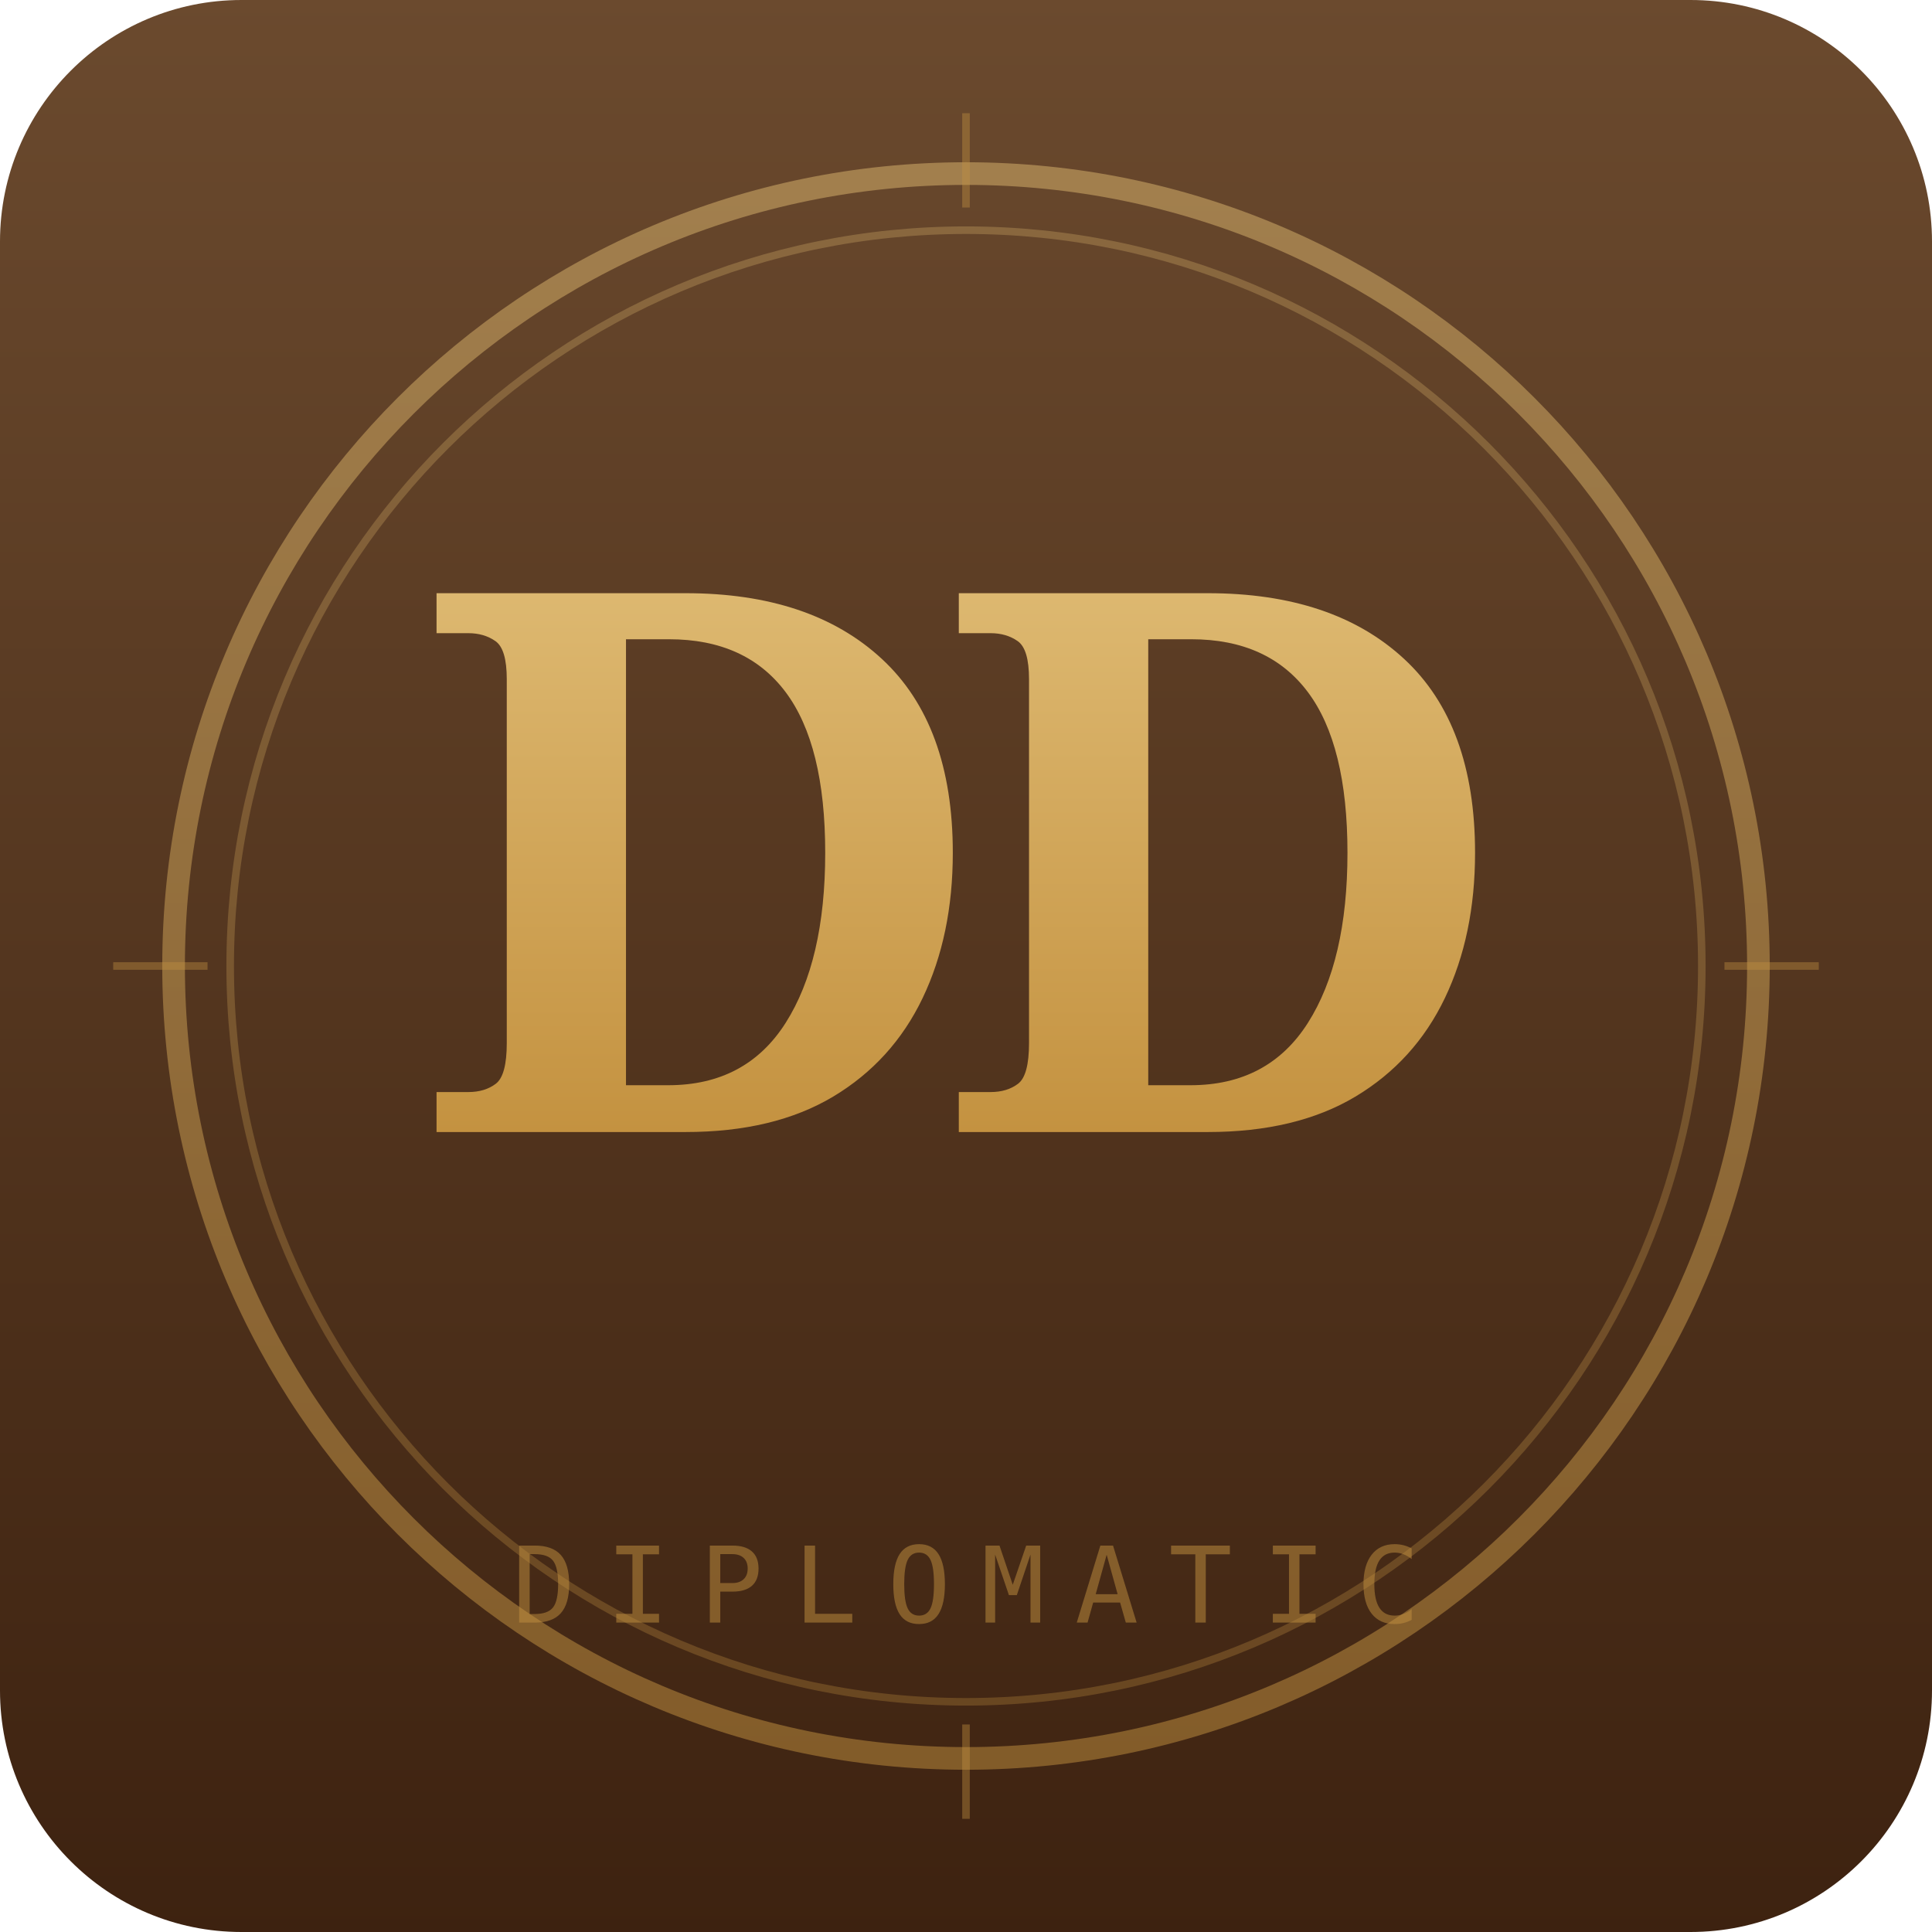
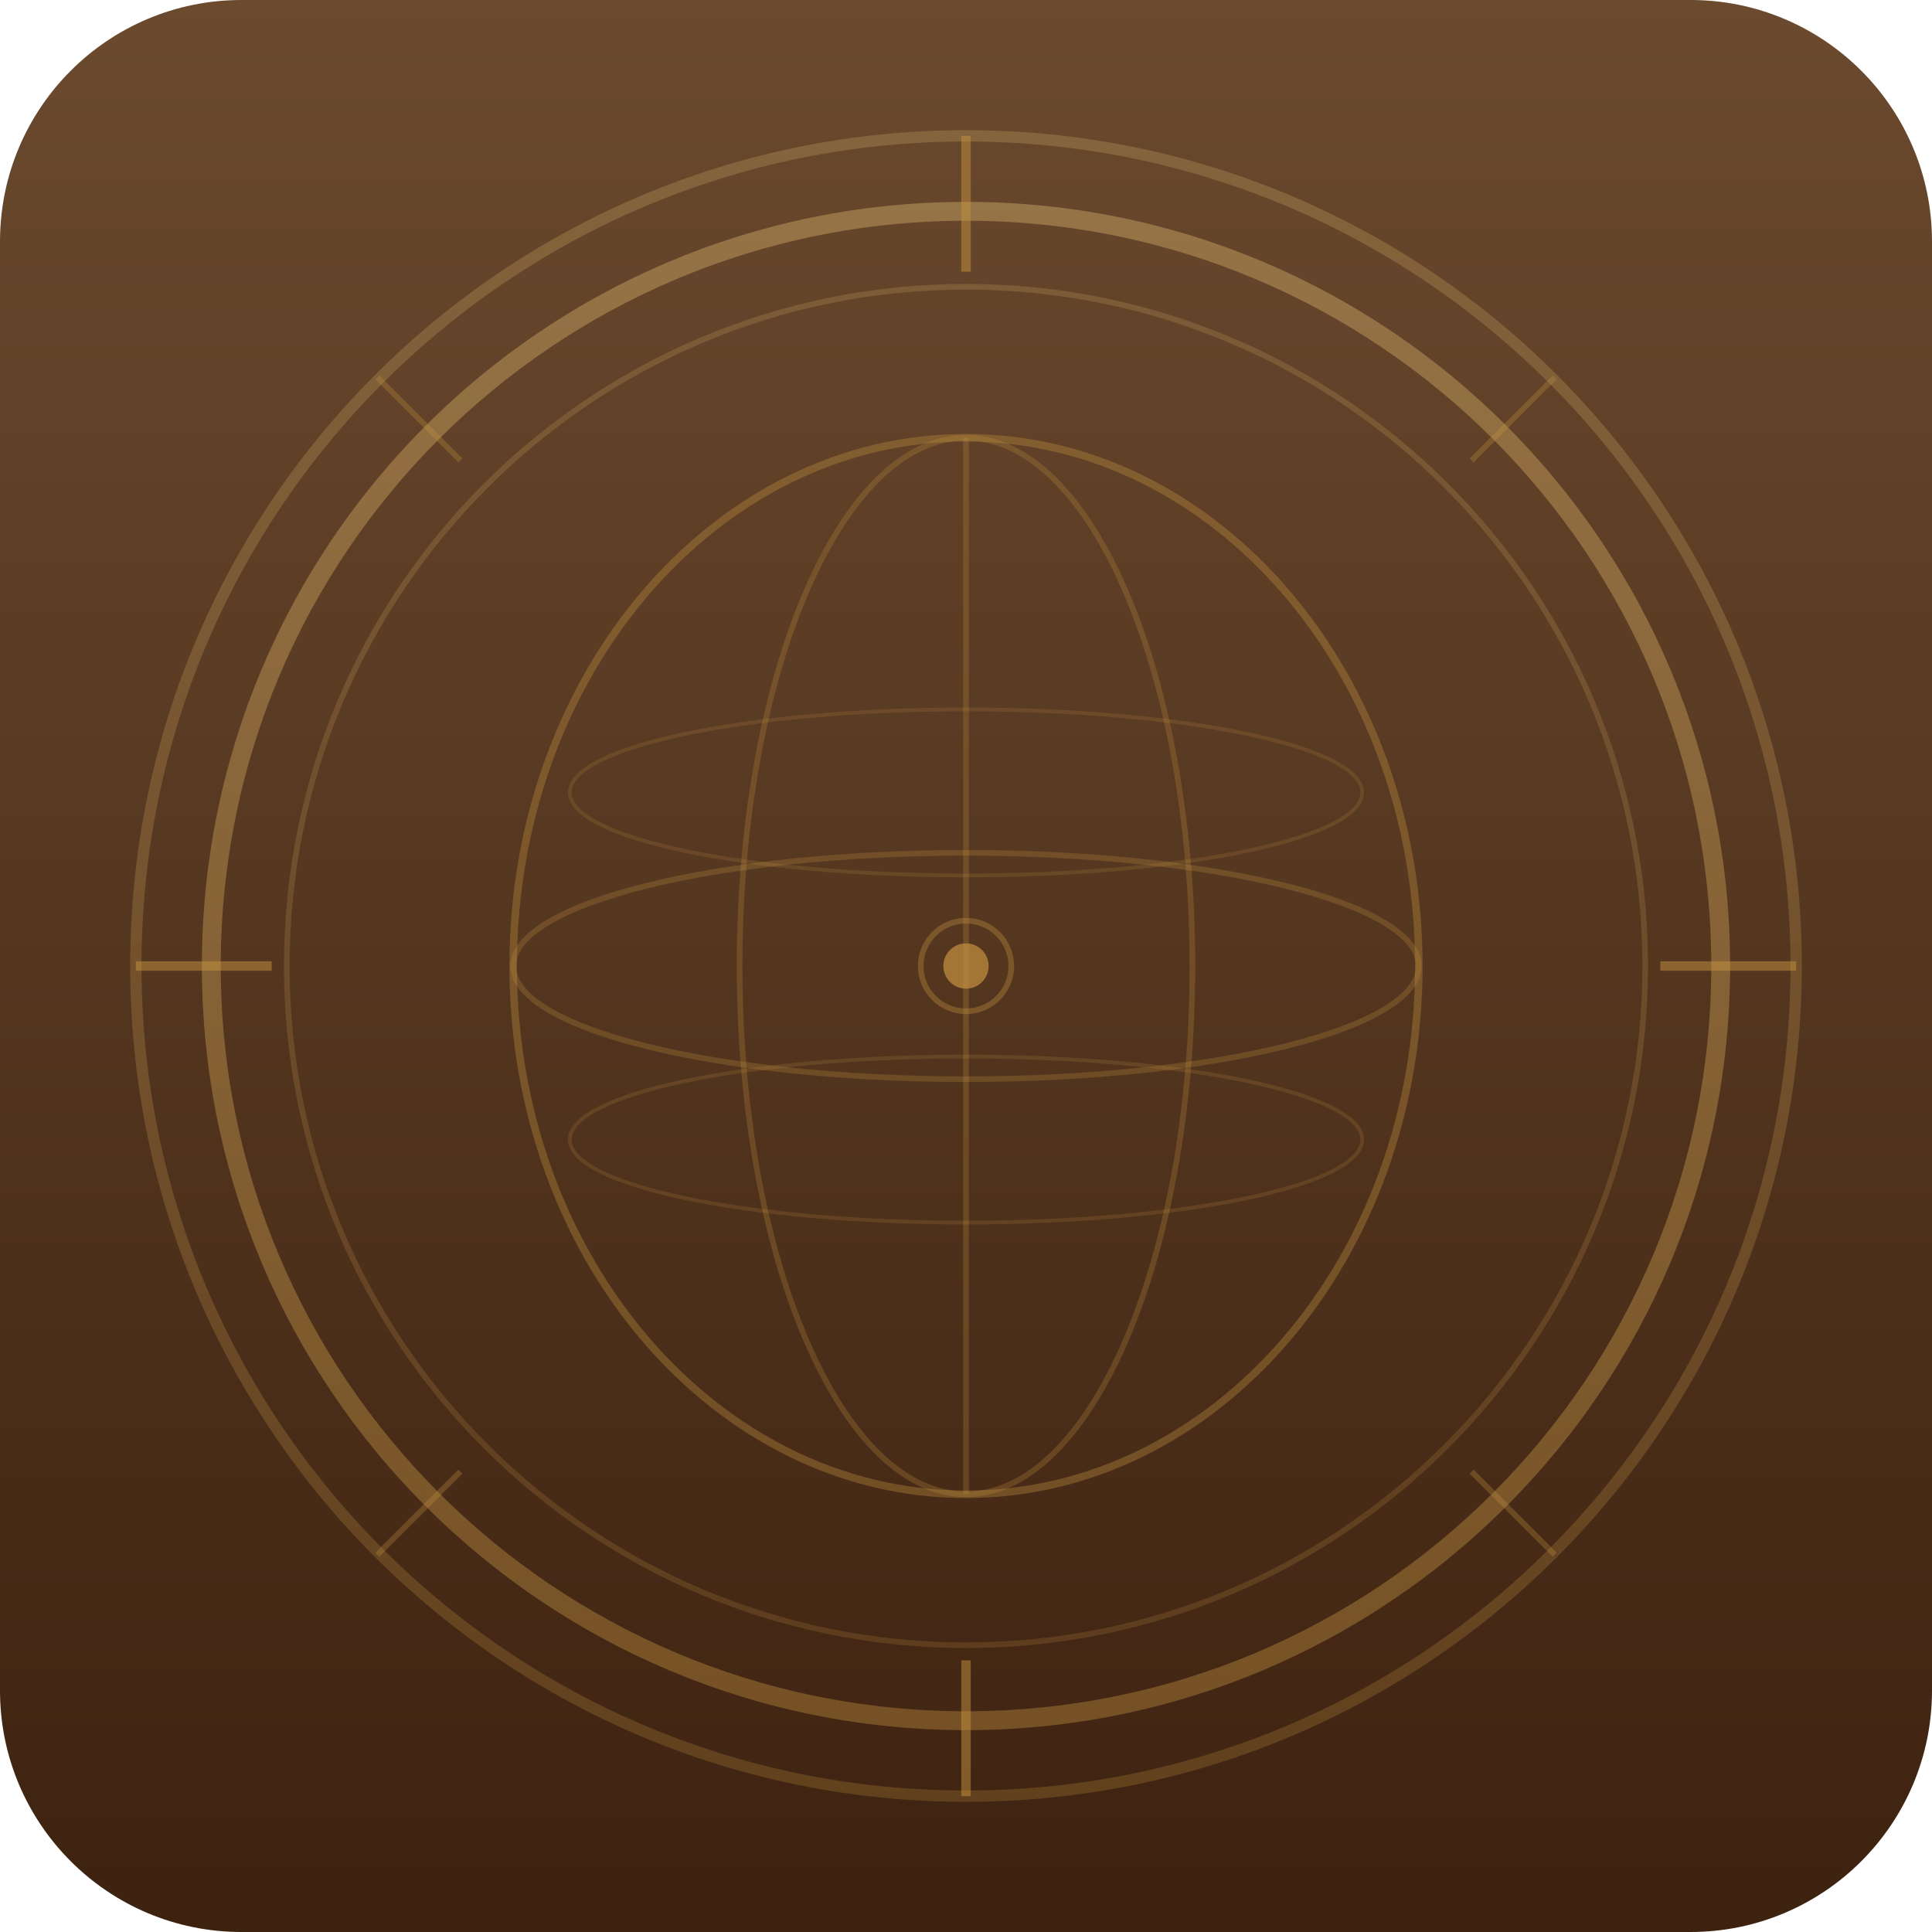
<svg xmlns="http://www.w3.org/2000/svg" viewBox="0 0 512 512">
  <defs>
    <linearGradient id="bg" x1="0" y1="0" x2="0" y2="1">
      <stop offset="0%" stop-color="#6b4a2e" />
      <stop offset="100%" stop-color="#3d2210" />
    </linearGradient>
    <linearGradient id="gd" x1="0" y1="0" x2="0" y2="1">
      <stop offset="0%" stop-color="#ddb870" />
      <stop offset="100%" stop-color="#c49240" />
    </linearGradient>
  </defs>
  <rect width="512" height="512" rx="64" fill="url(#bg)" />
-   <circle cx="256" cy="256" r="210" fill="none" stroke="url(#gd)" stroke-width="6" opacity="0.5" />
-   <circle cx="256" cy="256" r="195" fill="none" stroke="url(#gd)" stroke-width="2" opacity="0.3" />
-   <line x1="256" y1="30" x2="256" y2="55" stroke="#c49240" stroke-width="2" opacity="0.4" />
-   <line x1="256" y1="457" x2="256" y2="482" stroke="#c49240" stroke-width="2" opacity="0.4" />
-   <line x1="30" y1="256" x2="55" y2="256" stroke="#c49240" stroke-width="2" opacity="0.4" />
-   <line x1="457" y1="256" x2="482" y2="256" stroke="#c49240" stroke-width="2" opacity="0.4" />
-   <text x="256" y="300" font-size="200" text-anchor="middle" fill="url(#gd)" font-family="Georgia,serif" font-weight="bold" letter-spacing="-15">DD</text>
-   <text x="256" y="430" font-size="28" text-anchor="middle" fill="#c49240" font-family="monospace" letter-spacing="8" opacity="0.5">DIPLOMATIC</text>
+   <circle cx="256" cy="256" r="220" fill="none" stroke="url(#gd)" stroke-width="3" opacity="0.25" />
+   <circle cx="256" cy="256" r="200" fill="none" stroke="url(#gd)" stroke-width="5" opacity="0.4" />
+   <circle cx="256" cy="256" r="180" fill="none" stroke="url(#gd)" stroke-width="1.5" opacity="0.2" />
+   <line x1="256" y1="36" x2="256" y2="72" stroke="#c49240" stroke-width="2.5" opacity="0.5" />
+   <line x1="256" y1="440" x2="256" y2="476" stroke="#c49240" stroke-width="2.5" opacity="0.5" />
+   <line x1="36" y1="256" x2="72" y2="256" stroke="#c49240" stroke-width="2.5" opacity="0.5" />
+   <line x1="440" y1="256" x2="476" y2="256" stroke="#c49240" stroke-width="2.5" opacity="0.5" />
+   <line x1="100" y1="100" x2="122" y2="122" stroke="#c49240" stroke-width="1.5" opacity="0.3" />
+   <line x1="412" y1="100" x2="390" y2="122" stroke="#c49240" stroke-width="1.5" opacity="0.3" />
+   <line x1="100" y1="412" x2="122" y2="390" stroke="#c49240" stroke-width="1.5" opacity="0.3" />
+   <line x1="412" y1="412" x2="390" y2="390" stroke="#c49240" stroke-width="1.5" opacity="0.3" />
+   <ellipse cx="256" cy="256" rx="120" ry="140" fill="none" stroke="#c49240" stroke-width="2" opacity="0.35" />
+   <ellipse cx="256" cy="256" rx="60" ry="140" fill="none" stroke="#c49240" stroke-width="1.5" opacity="0.25" />
+   <line x1="256" y1="116" x2="256" y2="396" stroke="#c49240" stroke-width="1.5" opacity="0.25" />
+   <ellipse cx="256" cy="256" rx="120" ry="30" fill="none" stroke="#c49240" stroke-width="1.5" opacity="0.25" />
+   <ellipse cx="256" cy="210" rx="105" ry="22" fill="none" stroke="#c49240" stroke-width="1" opacity="0.18" />
+   <ellipse cx="256" cy="302" rx="105" ry="22" fill="none" stroke="#c49240" stroke-width="1" opacity="0.18" />
+   <circle cx="256" cy="256" r="6" fill="#c49240" opacity="0.7" />
+   <circle cx="256" cy="256" r="12" fill="none" stroke="#c49240" stroke-width="1.5" opacity="0.35" />
</svg>
